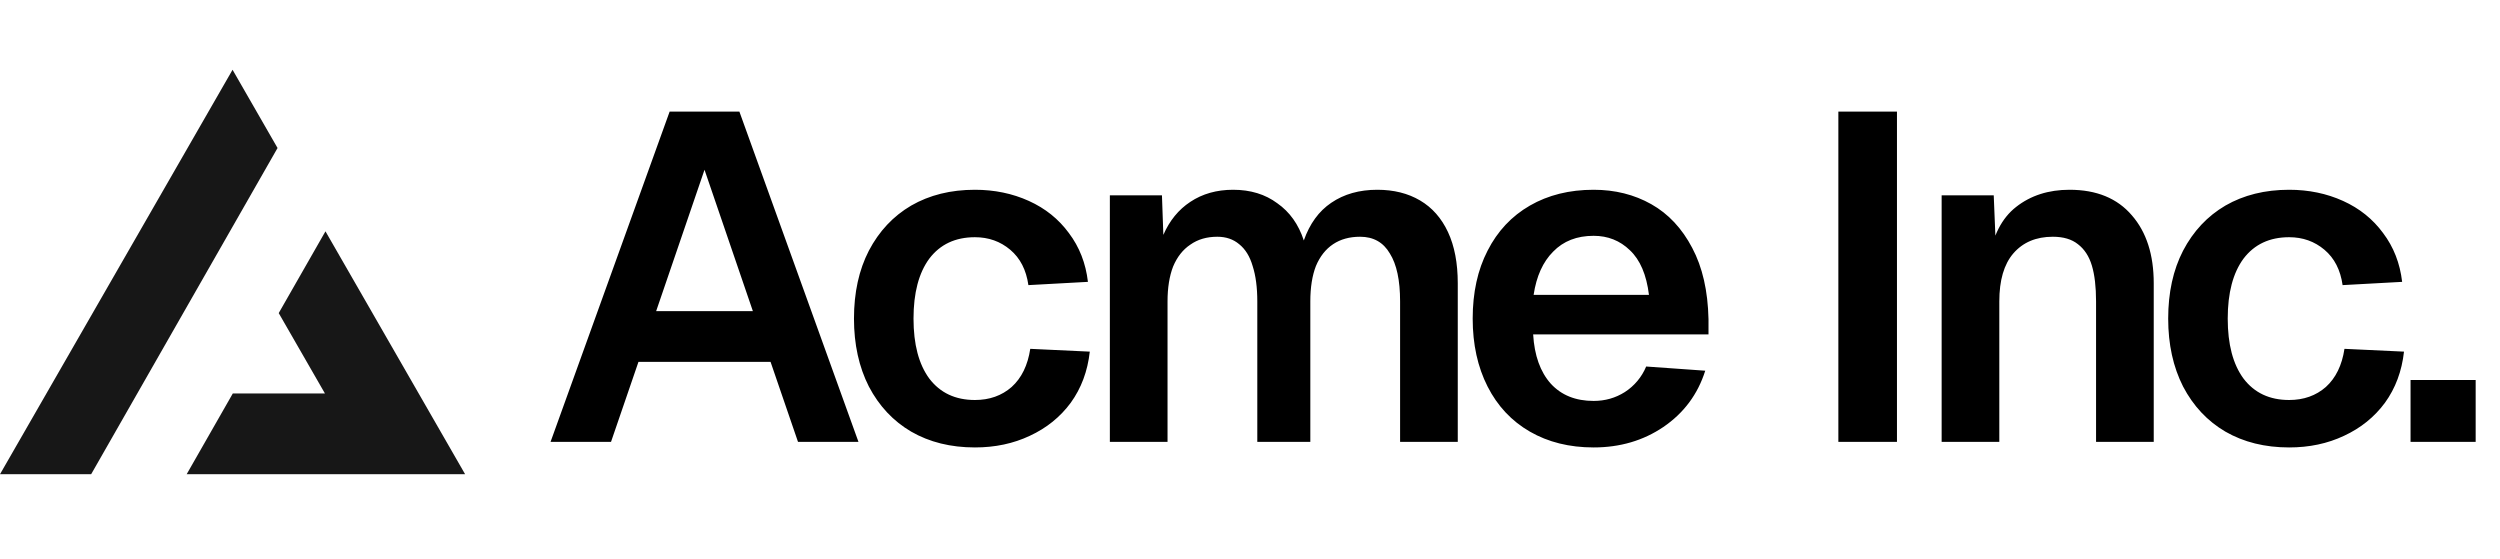
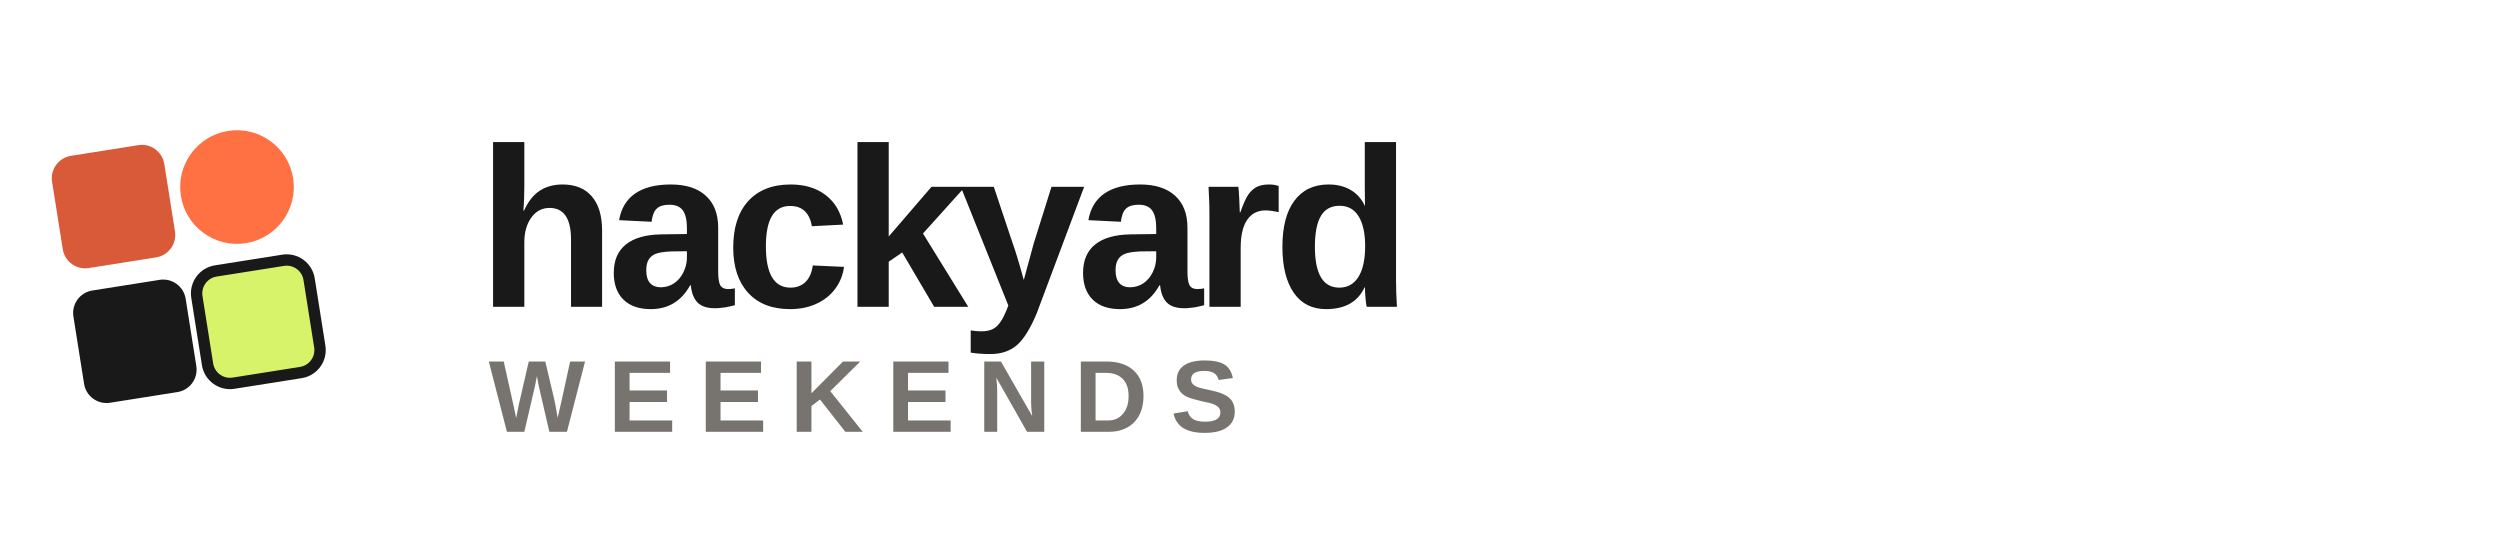
- <svg xmlns="http://www.w3.org/2000/svg" width="215" height="48" fill="none">
-   <path fill="#000" d="M57.588 9.6h6L73.828 38h-5.2l-2.36-6.88h-11.36L52.548 38h-5.2l10.24-28.4Zm7.16 17.16-4.16-12.16-4.16 12.16h8.32Zm23.694-2.24c-.186-1.307-.706-2.32-1.56-3.04-.853-.72-1.866-1.08-3.04-1.08-1.68 0-2.986.613-3.92 1.84-.906 1.227-1.36 2.947-1.36 5.16s.454 3.933 1.36 5.16c.934 1.227 2.24 1.84 3.92 1.84 1.254 0 2.307-.373 3.16-1.12.854-.773 1.387-1.867 1.6-3.28l5.12.24c-.186 1.68-.733 3.147-1.64 4.4-.906 1.227-2.08 2.173-3.52 2.84-1.413.667-2.986 1-4.72 1-2.08 0-3.906-.453-5.48-1.36-1.546-.907-2.76-2.2-3.64-3.88-.853-1.68-1.28-3.627-1.28-5.84 0-2.24.427-4.187 1.28-5.84.88-1.68 2.094-2.973 3.64-3.88 1.574-.907 3.4-1.36 5.48-1.36 1.68 0 3.227.32 4.64.96 1.414.64 2.56 1.56 3.44 2.76.907 1.2 1.454 2.6 1.64 4.2l-5.12.28Zm11.486-7.72.12 3.4c.534-1.227 1.307-2.173 2.32-2.84 1.04-.693 2.267-1.04 3.68-1.04 1.494 0 2.76.387 3.8 1.16 1.067.747 1.827 1.813 2.28 3.2.507-1.44 1.294-2.52 2.36-3.24 1.094-.747 2.414-1.12 3.96-1.12 1.414 0 2.64.307 3.68.92s1.84 1.52 2.4 2.72c.56 1.2.84 2.667.84 4.4V38h-4.96V25.92c0-1.813-.293-3.187-.88-4.12-.56-.96-1.413-1.44-2.56-1.44-.906 0-1.68.213-2.32.64-.64.427-1.133 1.053-1.48 1.88-.32.827-.48 1.84-.48 3.04V38h-4.56V25.92c0-1.2-.133-2.213-.4-3.04-.24-.827-.626-1.453-1.16-1.88-.506-.427-1.133-.64-1.88-.64-.906 0-1.68.227-2.32.68-.64.427-1.133 1.053-1.48 1.88-.32.827-.48 1.827-.48 3V38h-4.96V16.8h4.48Zm26.723 10.6c0-2.24.427-4.187 1.28-5.84.854-1.68 2.067-2.973 3.64-3.88 1.574-.907 3.4-1.36 5.48-1.36 1.84 0 3.494.413 4.96 1.24 1.467.827 2.64 2.08 3.52 3.76.88 1.653 1.347 3.693 1.4 6.12v1.32h-15.08c.107 1.813.614 3.227 1.52 4.24.907.987 2.134 1.48 3.68 1.48.987 0 1.88-.253 2.68-.76a4.803 4.803 0 0 0 1.84-2.2l5.08.36c-.64 2.027-1.84 3.64-3.6 4.84-1.733 1.173-3.733 1.76-6 1.76-2.08 0-3.906-.453-5.48-1.36-1.573-.907-2.786-2.2-3.64-3.88-.853-1.68-1.28-3.627-1.28-5.84Zm15.16-2.04c-.213-1.733-.76-3.013-1.64-3.84-.853-.827-1.893-1.24-3.12-1.24-1.44 0-2.6.453-3.48 1.36-.88.88-1.44 2.12-1.68 3.72h9.92ZM163.139 9.6V38h-5.04V9.6h5.04Zm8.322 7.2.24 5.88-.64-.36c.32-2.053 1.094-3.56 2.32-4.52 1.254-.987 2.787-1.48 4.6-1.48 2.32 0 4.107.733 5.36 2.2 1.254 1.44 1.88 3.387 1.88 5.84V38h-4.96V25.92c0-1.253-.12-2.28-.36-3.08-.24-.8-.64-1.413-1.2-1.84-.533-.427-1.253-.64-2.16-.64-1.44 0-2.573.48-3.4 1.44-.8.933-1.2 2.307-1.2 4.12V38h-4.96V16.8h4.48Zm30.003 7.72c-.186-1.307-.706-2.32-1.56-3.04-.853-.72-1.866-1.08-3.04-1.08-1.68 0-2.986.613-3.92 1.84-.906 1.227-1.36 2.947-1.36 5.16s.454 3.933 1.36 5.16c.934 1.227 2.24 1.84 3.92 1.84 1.254 0 2.307-.373 3.16-1.12.854-.773 1.387-1.867 1.6-3.28l5.12.24c-.186 1.68-.733 3.147-1.64 4.4-.906 1.227-2.08 2.173-3.52 2.84-1.413.667-2.986 1-4.72 1-2.08 0-3.906-.453-5.48-1.36-1.546-.907-2.76-2.2-3.64-3.88-.853-1.68-1.28-3.627-1.28-5.84 0-2.24.427-4.187 1.28-5.84.88-1.68 2.094-2.973 3.64-3.88 1.574-.907 3.4-1.36 5.48-1.36 1.68 0 3.227.32 4.64.96 1.414.64 2.56 1.56 3.44 2.76.907 1.2 1.454 2.6 1.64 4.2l-5.12.28Zm11.443 8.16V38h-5.6v-5.32h5.6Z" />
-   <path fill="#171717" fill-rule="evenodd" d="m7.839 40.783 16.03-28.054L20 6 0 40.783h7.839Zm8.214 0H40L27.99 19.894l-4.02 7.032 3.976 6.914H20.02l-3.967 6.943Z" clip-rule="evenodd" />
+ <svg xmlns="http://www.w3.org/2000/svg" width="220" height="48" viewBox="0 0 220 48" fill="none">
+   <g transform="translate(6, 12) rotate(-9 12 12)">
+     <rect x="0" y="0" width="10" height="10" rx="2" fill="#d85a38" />
+     <circle cx="16" cy="5" r="5" fill="#ff7043" />
+     <rect x="0" y="12" width="10" height="10" rx="2" fill="#191919" />
+     <rect x="11" y="12" width="10" height="10" rx="2" fill="#d7f36a" stroke="#191919" stroke-width="1" />
+   </g>
+   <text x="42" y="27" font-family="'DM Sans', Arial, sans-serif" font-size="20" font-weight="800" fill="#191919" letter-spacing="-0.8">hackyard</text>
+   <text x="43" y="38" font-family="'DM Sans', Arial, sans-serif" font-size="9" font-weight="800" fill="#77746f" letter-spacing="2">WEEKENDS</text>
</svg>
